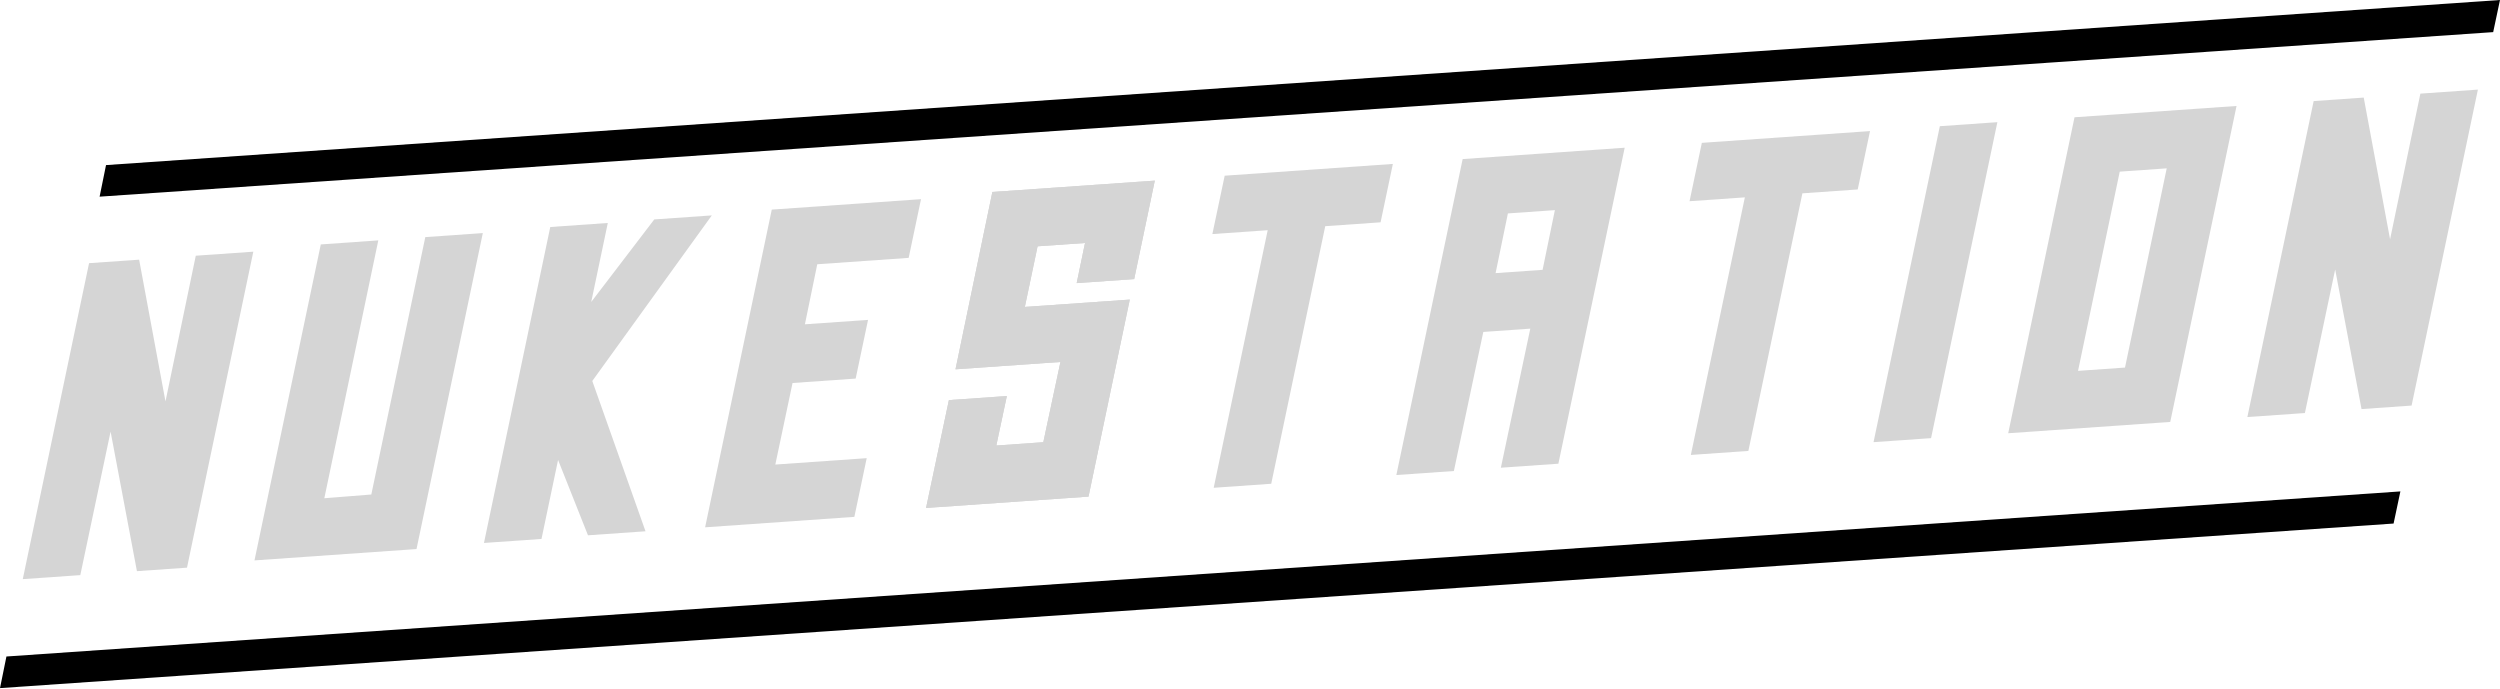
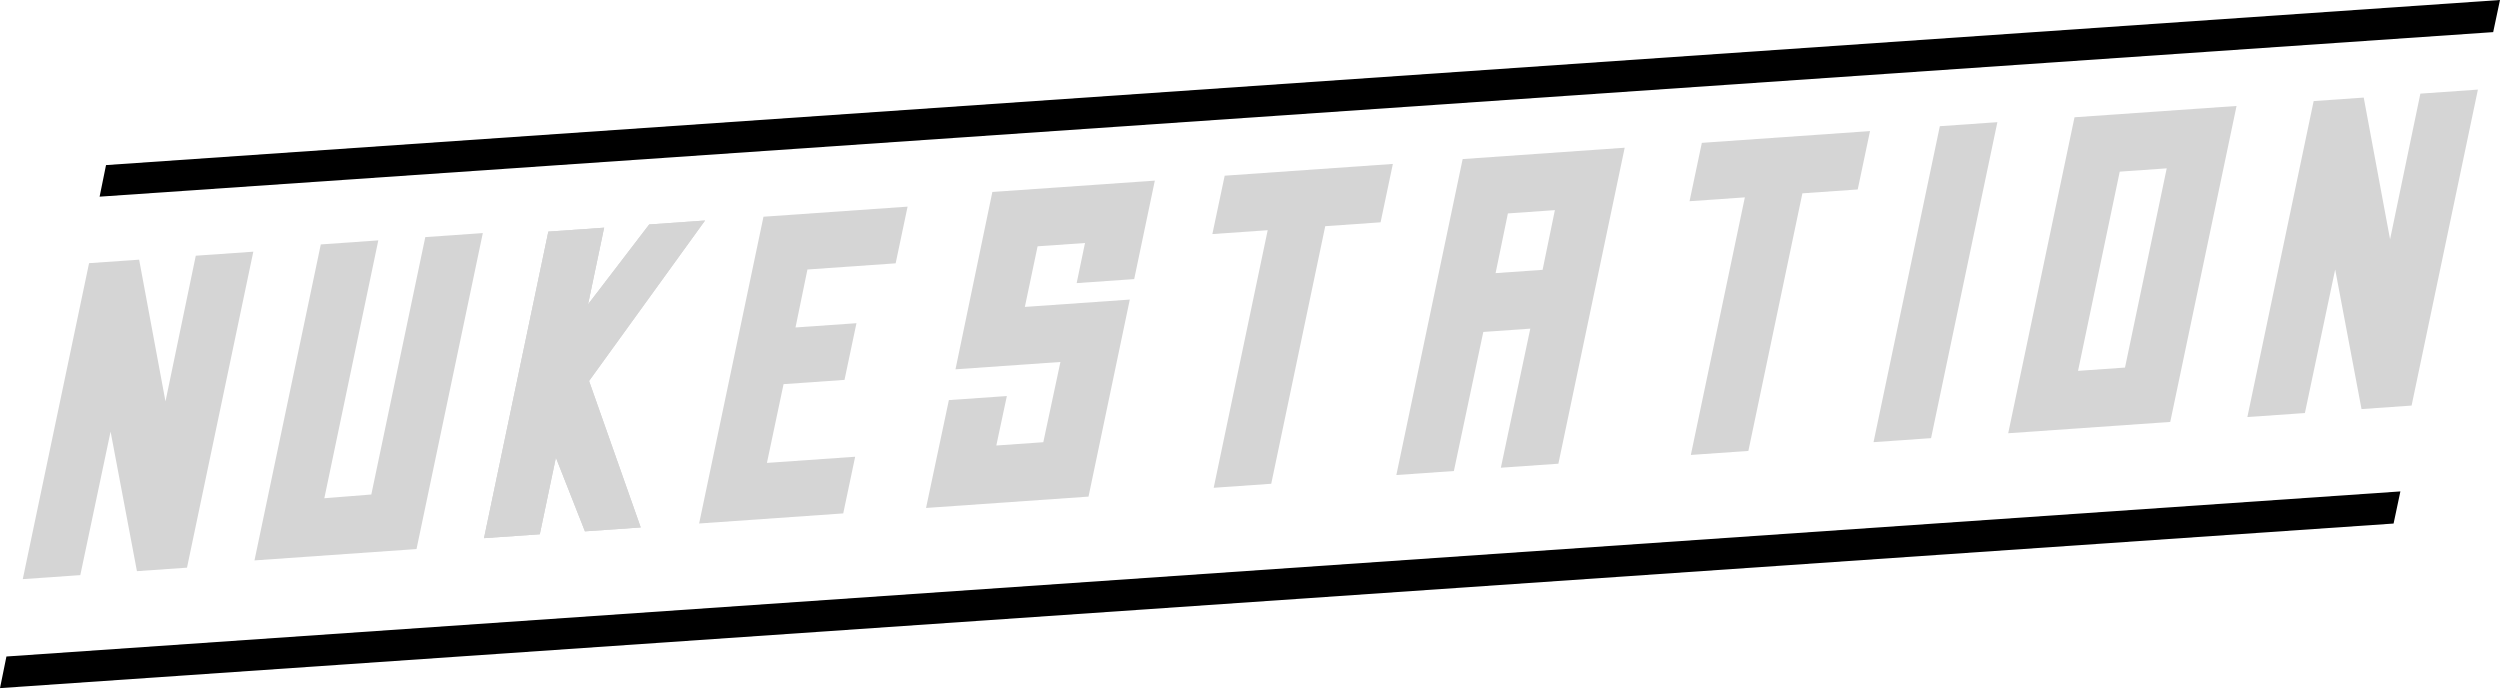
<svg xmlns="http://www.w3.org/2000/svg" width="136.625mm" height="37.605mm" viewBox="0 0 136.625 37.605" version="1.1" id="svg3223">
  <defs id="defs3217" />
  <g id="layer1" transform="translate(-62.15564,-109.3041)">
    <g transform="translate(-3.779915,-23.48222)" id="g2559" style="display:inline">
      <path id="path172" style="fill:#d5d5d5;fill-opacity:1;fill-rule:nonzero;stroke:none;stroke-width:0.421" d="m 127.679,149.158 -5.735,0.401 0.696,-3.312 2.591,-0.181 -0.456,2.192 3.144,-0.219 1.128,-5.382 -8.879,0.62 -2.015,9.692 5.735,-0.401 -0.936,4.385 -2.568,0.18 0.576,-2.703 -3.168,0.221 -1.248,5.895 8.879,-0.62 z" />
      <path id="path176" style="fill:#d5d5d5;fill-opacity:1;fill-rule:nonzero;stroke:none;stroke-width:0.421" d="m 132.191,145.578 3.024,-0.211 -2.951,14.077 3.144,-0.22 2.952,-14.077 3.024,-0.211 0.672,-3.191 -9.191,0.643 z" />
      <path id="path180" style="fill:#d5d5d5;fill-opacity:1;fill-rule:nonzero;stroke:none;stroke-width:0.421" d="m 147.67,147.712 0.672,-3.262 2.568,-0.18 -0.672,3.263 z m 3.431,10.415 3.624,-17.268 -8.855,0.62 -3.624,17.268 3.144,-0.22 1.608,-7.6 2.568,-0.18 -1.608,7.6 z" />
      <path id="path180-4" style="fill:#d5d5d5;fill-opacity:1;fill-rule:nonzero;stroke:none;stroke-width:0.421" d="m 86.226,159.821 -2.568,0.18 z m -2.759,-13.677 -3.624,17.268 8.855,-0.62 3.624,-17.268 -3.144,0.22 -2.95,14.067 -2.568,0.204 2.95,-14.092 z" />
      <path id="path184" style="fill:#d5d5d5;fill-opacity:1;fill-rule:nonzero;stroke:none;stroke-width:0.421" d="m 161.484,157.429 2.952,-14.077 3.024,-0.212 0.672,-3.19 -9.191,0.643 -0.672,3.19 3.023,-0.211 -2.952,14.077 z" />
      <path id="path188" style="fill:#d5d5d5;fill-opacity:1;fill-rule:nonzero;stroke:none;stroke-width:0.421" d="m 168.324,156.95 3.144,-0.219 3.624,-17.268 -3.144,0.22 z" />
      <path id="path192" style="fill:#d5d5d5;fill-opacity:1;fill-rule:nonzero;stroke:none;stroke-width:0.421" d="m 181.779,142.167 2.568,-0.18 -2.28,10.887 -2.567,0.18 z m -6.095,14.296 8.855,-0.618 3.624,-17.268 -8.855,0.618 z" />
      <path id="path196" style="fill:#d5d5d5;fill-opacity:1;fill-rule:nonzero;stroke:none;stroke-width:0.421" d="m 191.898,155.359 1.655,-7.844 1.44,7.627 2.736,-0.191 3.624,-17.268 -3.144,0.22 -1.656,7.963 -1.44,-7.747 -2.736,0.191 -3.623,17.268 z" />
      <path id="path196-9" style="fill:#d5d5d5;fill-opacity:1;fill-rule:nonzero;stroke:none;stroke-width:0.421" d="m 70.324,164.217 1.655,-7.844 1.44,7.627 2.736,-0.191 3.624,-17.268 -3.144,0.22 -1.656,7.963 -1.44,-7.747 -2.736,0.191 -3.623,17.268 z" />
-       <path id="path204" style="fill:#000000;fill-opacity:1;fill-rule:nonzero;stroke:none;stroke-width:0.44" d="m 71.73,141.808 -0.351,1.726 130.809,-8.992 0.372,-1.756 z" />
-       <path id="path208" style="fill:#000000;fill-opacity:1;fill-rule:nonzero;stroke:none;stroke-width:0.44" d="m 65.936,170.391 130.809,-8.993 0.372,-1.756 -130.83,9.022 z" />
-       <path id="path168" style="fill:#d5d5d5;fill-opacity:1;fill-rule:nonzero;stroke:none;stroke-width:0.317" d="m 115.594,146.879 0.675,-3.208 -8.156,0.57 -3.643,17.363 8.156,-0.571 0.675,-3.208 -4.994,0.349 0.941,-4.457 3.45,-0.241 0.676,-3.208 -3.45,0.241 0.675,-3.281 z" />
-       <path id="path9" style="fill:#d5d5d5;fill-opacity:1;fill-rule:nonzero;stroke:none;stroke-width:0.421" d="m 127.679,149.158 -5.735,0.401 0.696,-3.312 2.591,-0.181 -0.456,2.192 3.144,-0.219 1.128,-5.382 -8.879,0.62 -2.015,9.692 5.735,-0.401 -0.936,4.385 -2.568,0.18 0.576,-2.703 -3.168,0.221 -1.248,5.895 8.879,-0.62 z" />
-       <path id="path2" style="fill:#d5d5d5;fill-opacity:1;fill-rule:nonzero;stroke:none;stroke-width:0.421" d="m 98.304,153.607 6.532,-9.049 -3.144,0.22 -3.446,4.511 0.906,-4.317 -3.144,0.22 -3.624,17.267 3.144,-0.219 0.906,-4.317 1.635,4.117 3.144,-0.219 z" />
+       <path id="path204" style="display:inline;fill:#000000;fill-opacity:1;fill-rule:nonzero;stroke:none;stroke-width:0.44" d="m 71.73,141.808 -0.351,1.726 130.809,-8.992 0.372,-1.756 z" />
+       <path id="path208" style="display:inline;fill:#000000;fill-opacity:1;fill-rule:nonzero;stroke:none;stroke-width:0.44" d="m 65.936,170.391 130.809,-8.993 0.372,-1.756 -130.83,9.022 z" />
+       <path id="path168" style="fill:#d5d5d5;fill-opacity:1;fill-rule:nonzero;stroke:none;stroke-width:0.306" d="m 114.883,147.177 0.652,-3.098 -7.875,0.551 -3.517,16.765 7.875,-0.551 0.652,-3.097 -4.822,0.337 0.909,-4.304 3.331,-0.233 0.653,-3.098 -3.331,0.233 0.652,-3.168 z" />
+       <path id="path2" style="fill:#d5d5d5;fill-opacity:1;fill-rule:nonzero;stroke:none;stroke-width:0.409" d="m 98.128,153.606 6.338,-8.768 -3.05,0.214 -3.343,4.366 0.879,-4.189 -3.05,0.214 -3.516,16.754 3.05,-0.213 0.879,-4.189 1.587,4.029 3.05,-0.213 z" />
+       <path id="path1" style="fill:#d5d5d5;fill-opacity:1;fill-rule:nonzero;stroke:none;stroke-width:0.409" d="m 98.128,153.606 6.338,-8.768 -3.05,0.214 -3.343,4.366 0.879,-4.189 -3.05,0.214 -3.516,16.754 3.05,-0.213 0.879,-4.189 1.587,4.029 3.05,-0.213 z" />
    </g>
    <a id="a1" />
  </g>
</svg>
